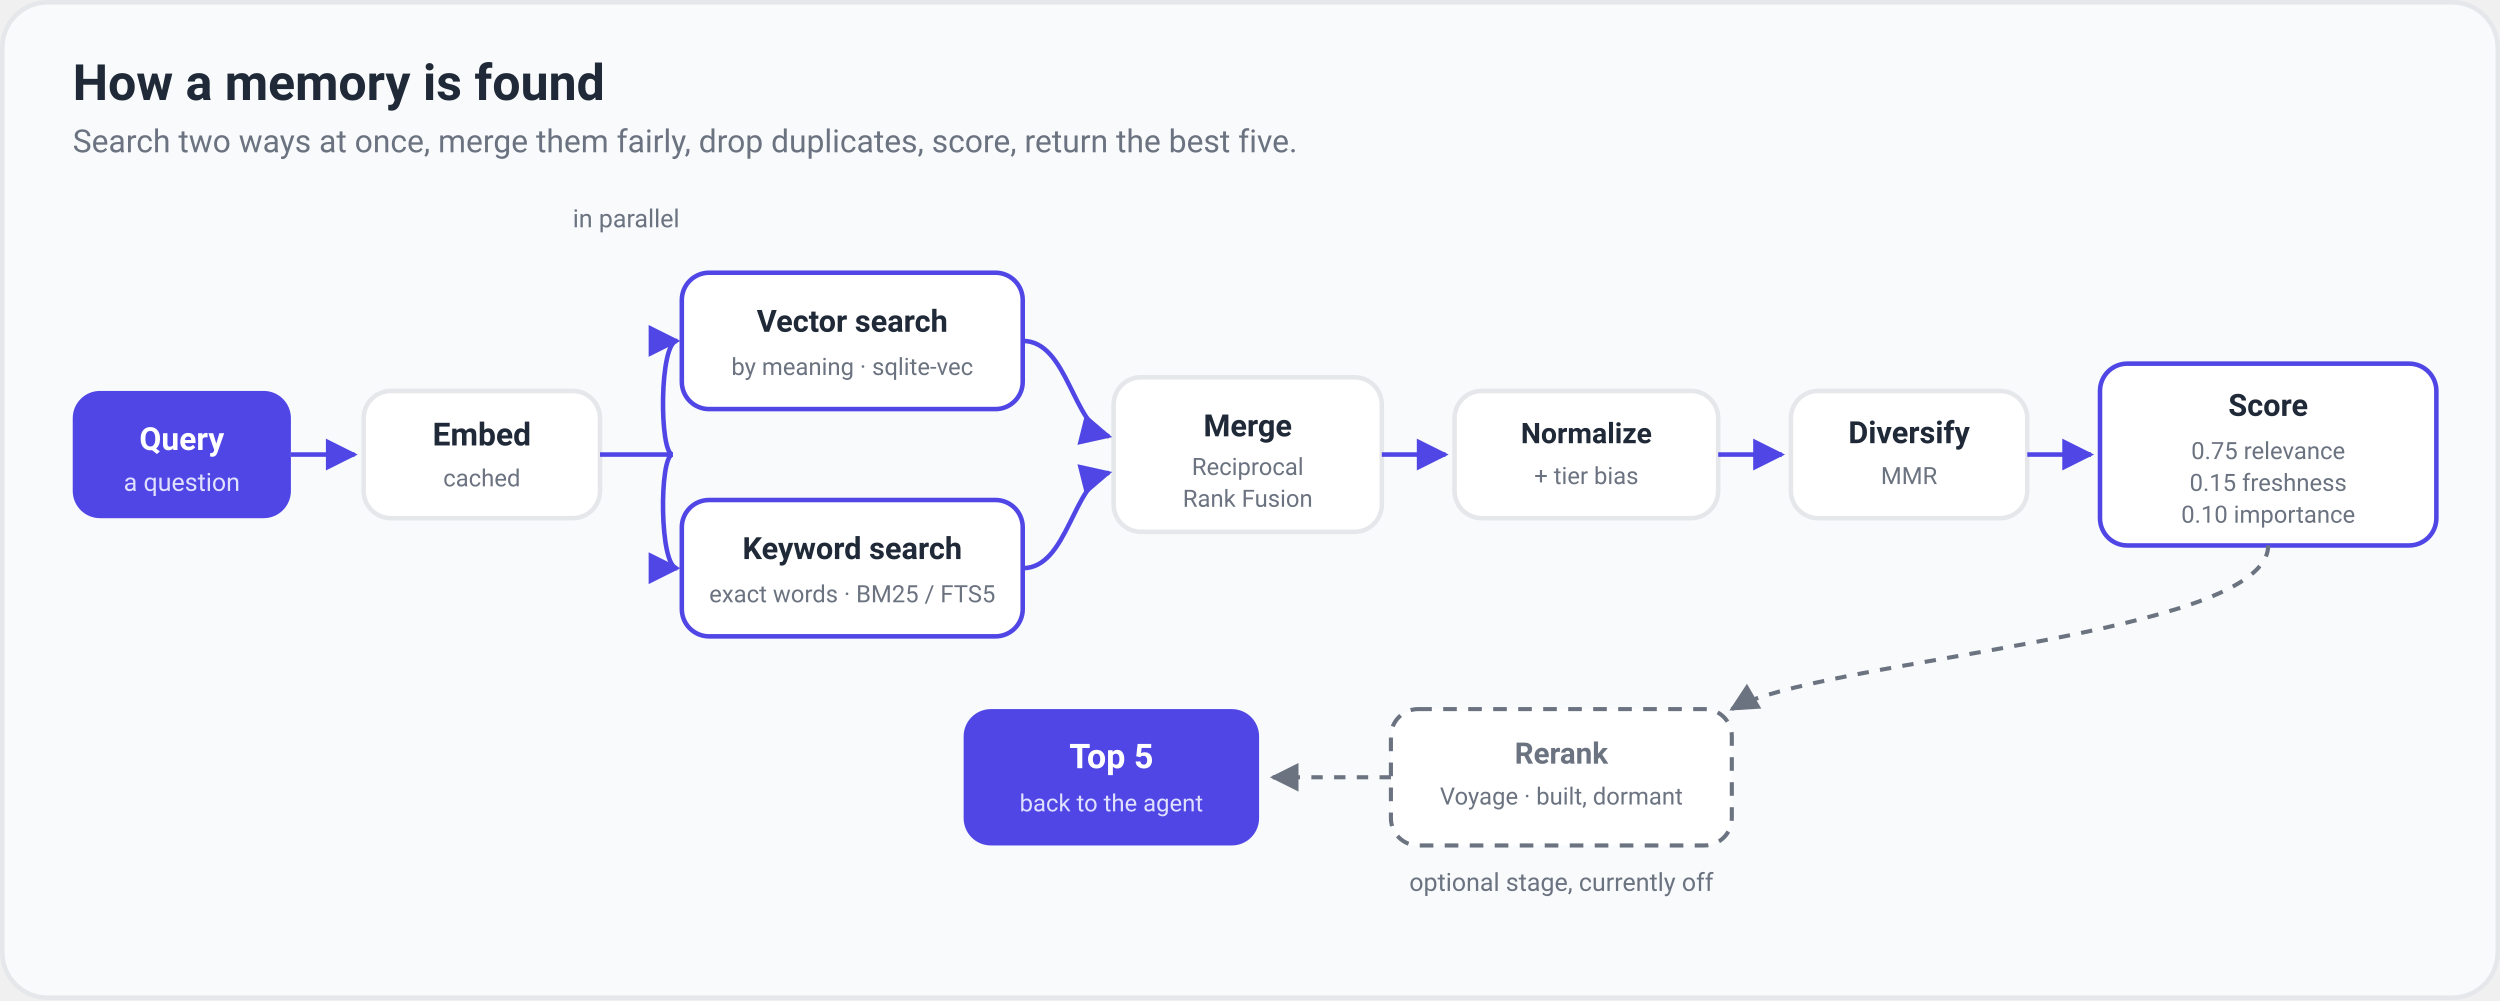
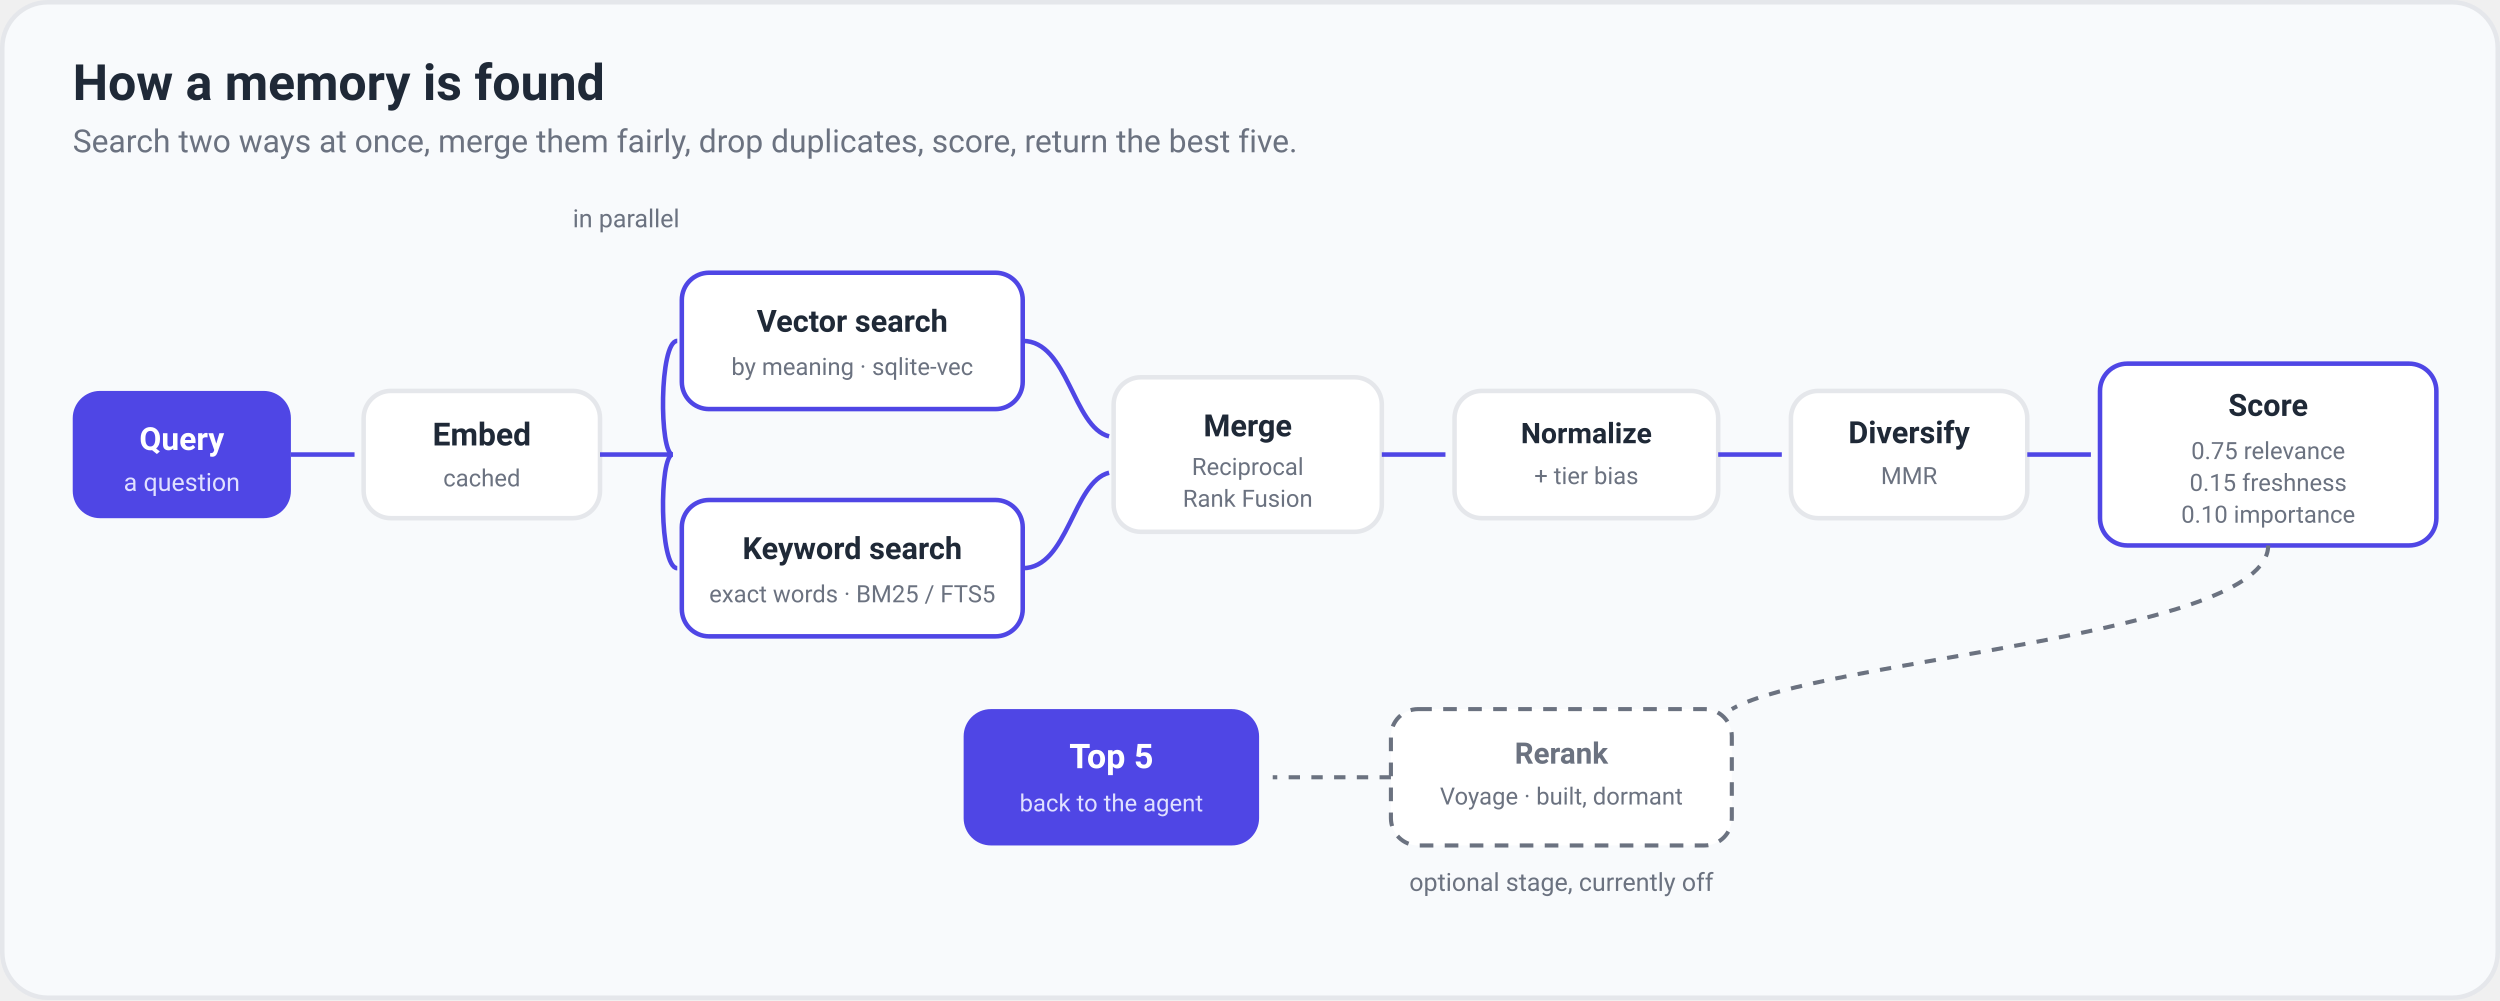
<svg xmlns="http://www.w3.org/2000/svg" width="1100" height="440" viewBox="0 0 1100 440" font-family="-apple-system, 'Segoe UI', Roboto, sans-serif">
-   <defs>
-     <marker id="arrP" viewBox="0 0 10 10" refX="9" refY="5" markerWidth="7" markerHeight="7" orient="auto-start-reverse">
-       <path d="M0 0 L10 5 L0 10 z" fill="#4F46E5" />
-     </marker>
-     <marker id="arrGrey" viewBox="0 0 10 10" refX="9" refY="5" markerWidth="7" markerHeight="7" orient="auto-start-reverse">
-       <path d="M0 0 L10 5 L0 10 z" fill="#6B7280" />
-     </marker>
-   </defs>
  <rect x="1" y="1" width="1098" height="438" rx="20" fill="#F8FAFC" stroke="#E5E7EB" stroke-width="2" />
  <text x="32" y="44" font-size="22" font-weight="700" fill="#1F2937">How a memory is found</text>
  <text x="32" y="67" font-size="14" fill="#6B7280">Search two ways at once, merge them fairly, drop duplicates, score, return the best five.</text>
  <rect x="32" y="172" width="96" height="56" rx="12" fill="#4F46E5" />
  <text x="80" y="198" font-size="14" font-weight="700" fill="#FFFFFF" text-anchor="middle">Query</text>
  <text x="80" y="216" font-size="11" fill="#E0E0FF" text-anchor="middle">a question</text>
  <rect x="160" y="172" width="104" height="56" rx="12" fill="#FFFFFF" stroke="#E5E7EB" stroke-width="2" />
  <text x="212" y="196" font-size="14" font-weight="700" fill="#1F2937" text-anchor="middle">Embed</text>
  <text x="212" y="214" font-size="10.5" fill="#6B7280" text-anchor="middle">cached</text>
-   <path d="M128 200 L156 200" fill="none" stroke="#4F46E5" stroke-width="2" marker-end="url(#arrP)" />
+   <path d="M128 200 L156 200" fill="none" stroke="#4F46E5" stroke-width="2" />
  <path d="M264 200 L296 200" fill="none" stroke="#4F46E5" stroke-width="2" />
  <rect x="300" y="120" width="150" height="60" rx="12" fill="#FFFFFF" stroke="#4F46E5" stroke-width="2" />
  <text x="375" y="146" font-size="13.5" font-weight="700" fill="#1F2937" text-anchor="middle">Vector search</text>
  <text x="375" y="165" font-size="10.5" fill="#6B7280" text-anchor="middle">by meaning · sqlite-vec</text>
  <rect x="300" y="220" width="150" height="60" rx="12" fill="#FFFFFF" stroke="#4F46E5" stroke-width="2" />
  <text x="375" y="246" font-size="13.5" font-weight="700" fill="#1F2937" text-anchor="middle">Keyword search</text>
  <text x="375" y="265" font-size="10.5" fill="#6B7280" text-anchor="middle">exact words · BM25 / FTS5</text>
-   <path d="M296 200 C 290 200 290 150 298 150" fill="none" stroke="#4F46E5" stroke-width="2" marker-end="url(#arrP)" />
-   <path d="M296 200 C 290 200 290 250 298 250" fill="none" stroke="#4F46E5" stroke-width="2" marker-end="url(#arrP)" />
+   <path d="M296 200 C 290 200 290 150 298 150" fill="none" stroke="#4F46E5" stroke-width="2" />
+   <path d="M296 200 C 290 200 290 250 298 250" fill="none" stroke="#4F46E5" stroke-width="2" />
  <text x="252" y="100" font-size="11" fill="#6B7280">in parallel</text>
  <rect x="490" y="166" width="118" height="68" rx="12" fill="#FFFFFF" stroke="#E5E7EB" stroke-width="2" />
  <text x="549" y="192" font-size="13.5" font-weight="700" fill="#1F2937" text-anchor="middle">Merge</text>
  <text x="549" y="209" font-size="10.5" fill="#6B7280" text-anchor="middle">Reciprocal</text>
  <text x="549" y="223" font-size="10.5" fill="#6B7280" text-anchor="middle">Rank Fusion</text>
-   <path d="M450 150 C 470 150 472 188 488 192" fill="none" stroke="#4F46E5" stroke-width="2" marker-end="url(#arrP)" />
-   <path d="M450 250 C 470 250 472 212 488 208" fill="none" stroke="#4F46E5" stroke-width="2" marker-end="url(#arrP)" />
+   <path d="M450 150 C 470 150 472 188 488 192" fill="none" stroke="#4F46E5" stroke-width="2" />
+   <path d="M450 250 C 470 250 472 212 488 208" fill="none" stroke="#4F46E5" stroke-width="2" />
  <rect x="640" y="172" width="116" height="56" rx="12" fill="#FFFFFF" stroke="#E5E7EB" stroke-width="2" />
  <text x="698" y="195" font-size="12.5" font-weight="700" fill="#1F2937" text-anchor="middle">Normalize</text>
  <text x="698" y="213" font-size="10.5" fill="#6B7280" text-anchor="middle">+ tier bias</text>
-   <path d="M608 200 L636 200" fill="none" stroke="#4F46E5" stroke-width="2" marker-end="url(#arrP)" />
+   <path d="M608 200 L636 200" fill="none" stroke="#4F46E5" stroke-width="2" />
  <rect x="788" y="172" width="104" height="56" rx="12" fill="#FFFFFF" stroke="#E5E7EB" stroke-width="2" />
  <text x="840" y="195" font-size="13.5" font-weight="700" fill="#1F2937" text-anchor="middle">Diversify</text>
  <text x="840" y="213" font-size="10.5" fill="#6B7280" text-anchor="middle">MMR</text>
-   <path d="M756 200 L784 200" fill="none" stroke="#4F46E5" stroke-width="2" marker-end="url(#arrP)" />
+   <path d="M756 200 L784 200" fill="none" stroke="#4F46E5" stroke-width="2" />
  <rect x="924" y="160" width="148" height="80" rx="12" fill="#FFFFFF" stroke="#4F46E5" stroke-width="2" />
  <text x="998" y="183" font-size="13.5" font-weight="700" fill="#1F2937" text-anchor="middle">Score</text>
  <text x="998" y="202" font-size="10.5" fill="#6B7280" text-anchor="middle">0.75 relevance</text>
  <text x="998" y="216" font-size="10.5" fill="#6B7280" text-anchor="middle">0.15 freshness</text>
  <text x="998" y="230" font-size="10.5" fill="#6B7280" text-anchor="middle">0.10 importance</text>
-   <path d="M892 200 L920 200" fill="none" stroke="#4F46E5" stroke-width="2" marker-end="url(#arrP)" />
-   <path d="M998 240 C 998 280 800 290 762 312" fill="none" stroke="#6B7280" stroke-width="1.8" stroke-dasharray="5 5" marker-end="url(#arrGrey)" />
+   <path d="M892 200 L920 200" fill="none" stroke="#4F46E5" stroke-width="2" />
+   <path d="M998 240 C 998 280 800 290 762 312" fill="none" stroke="#6B7280" stroke-width="1.8" stroke-dasharray="5 5" />
  <rect x="612" y="312" width="150" height="60" rx="12" fill="#FFFFFF" stroke="#6B7280" stroke-width="1.8" stroke-dasharray="6 5" />
  <text x="687" y="336" font-size="13" font-weight="700" fill="#6B7280" text-anchor="middle">Rerank</text>
  <text x="687" y="354" font-size="10.5" fill="#6B7280" text-anchor="middle">Voyage · built, dormant</text>
  <rect x="424" y="312" width="130" height="60" rx="12" fill="#4F46E5" />
  <text x="489" y="338" font-size="15" font-weight="700" fill="#FFFFFF" text-anchor="middle">Top 5</text>
  <text x="489" y="357" font-size="10.5" fill="#E0E0FF" text-anchor="middle">back to the agent</text>
-   <path d="M612 342 L560 342" fill="none" stroke="#6B7280" stroke-width="1.8" stroke-dasharray="5 5" marker-end="url(#arrGrey)" />
+   <path d="M612 342 L560 342" fill="none" stroke="#6B7280" stroke-width="1.8" stroke-dasharray="5 5" />
  <text x="687" y="392" font-size="11" fill="#6B7280" text-anchor="middle">optional stage, currently off</text>
</svg>
